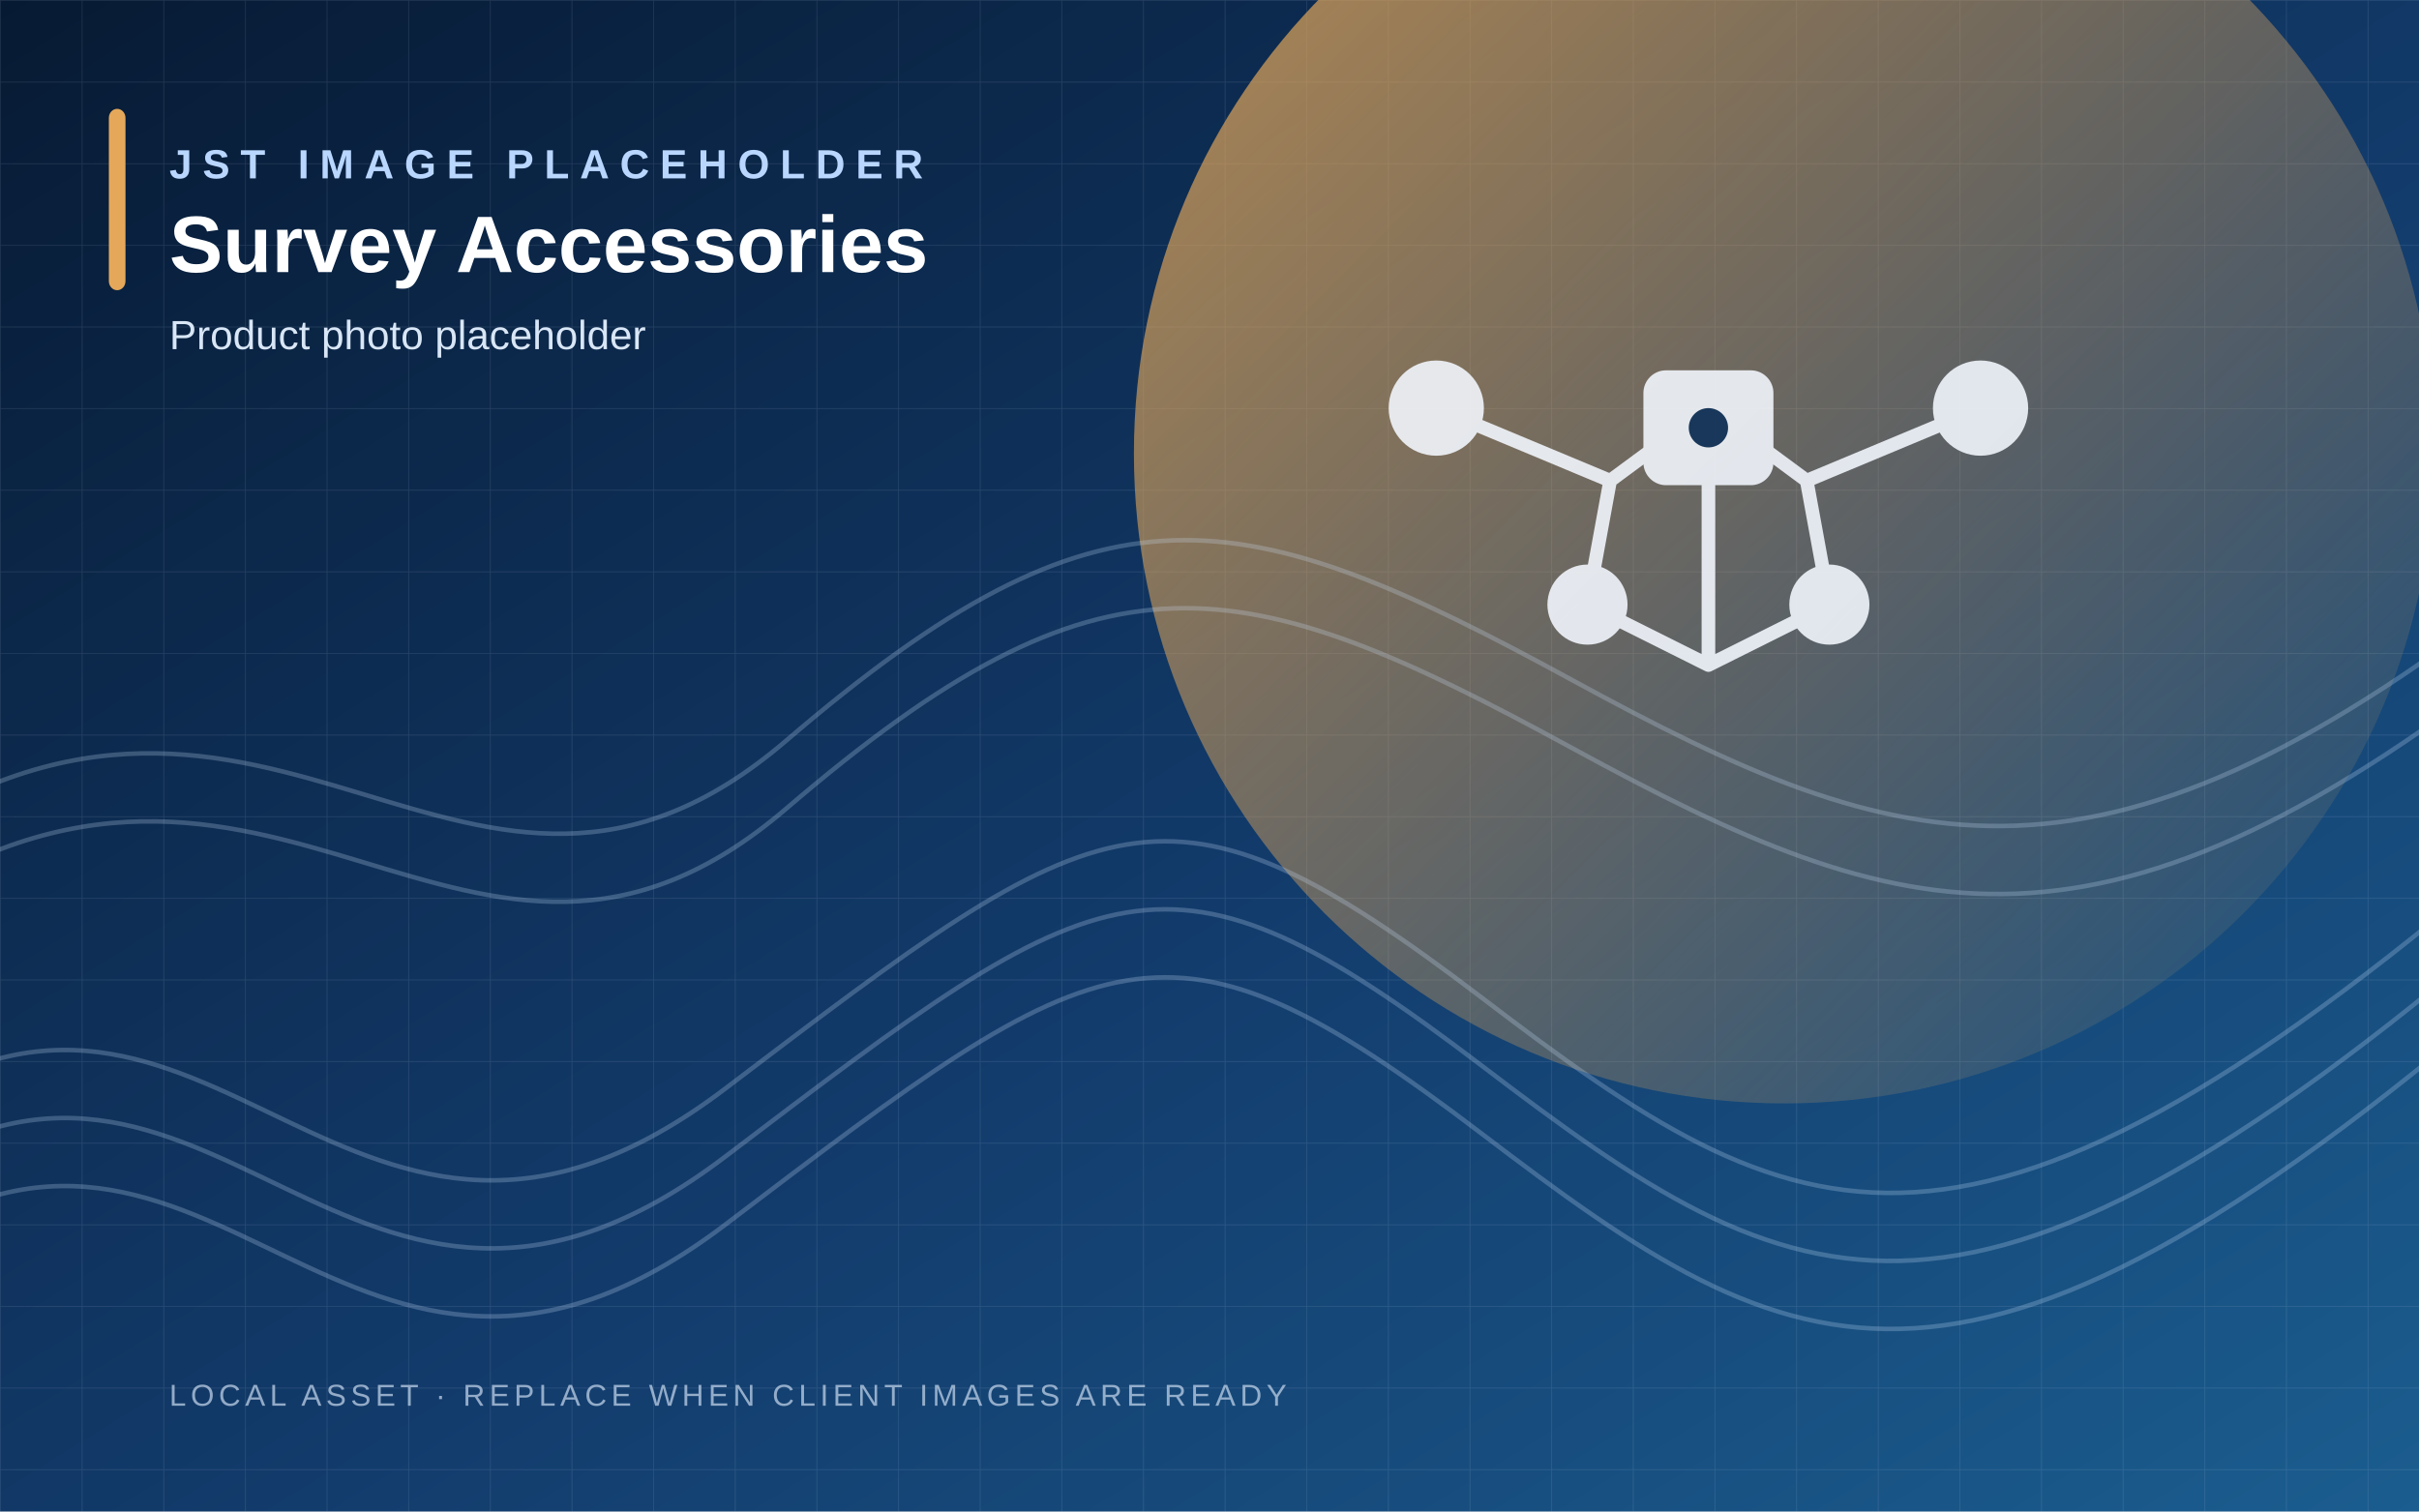
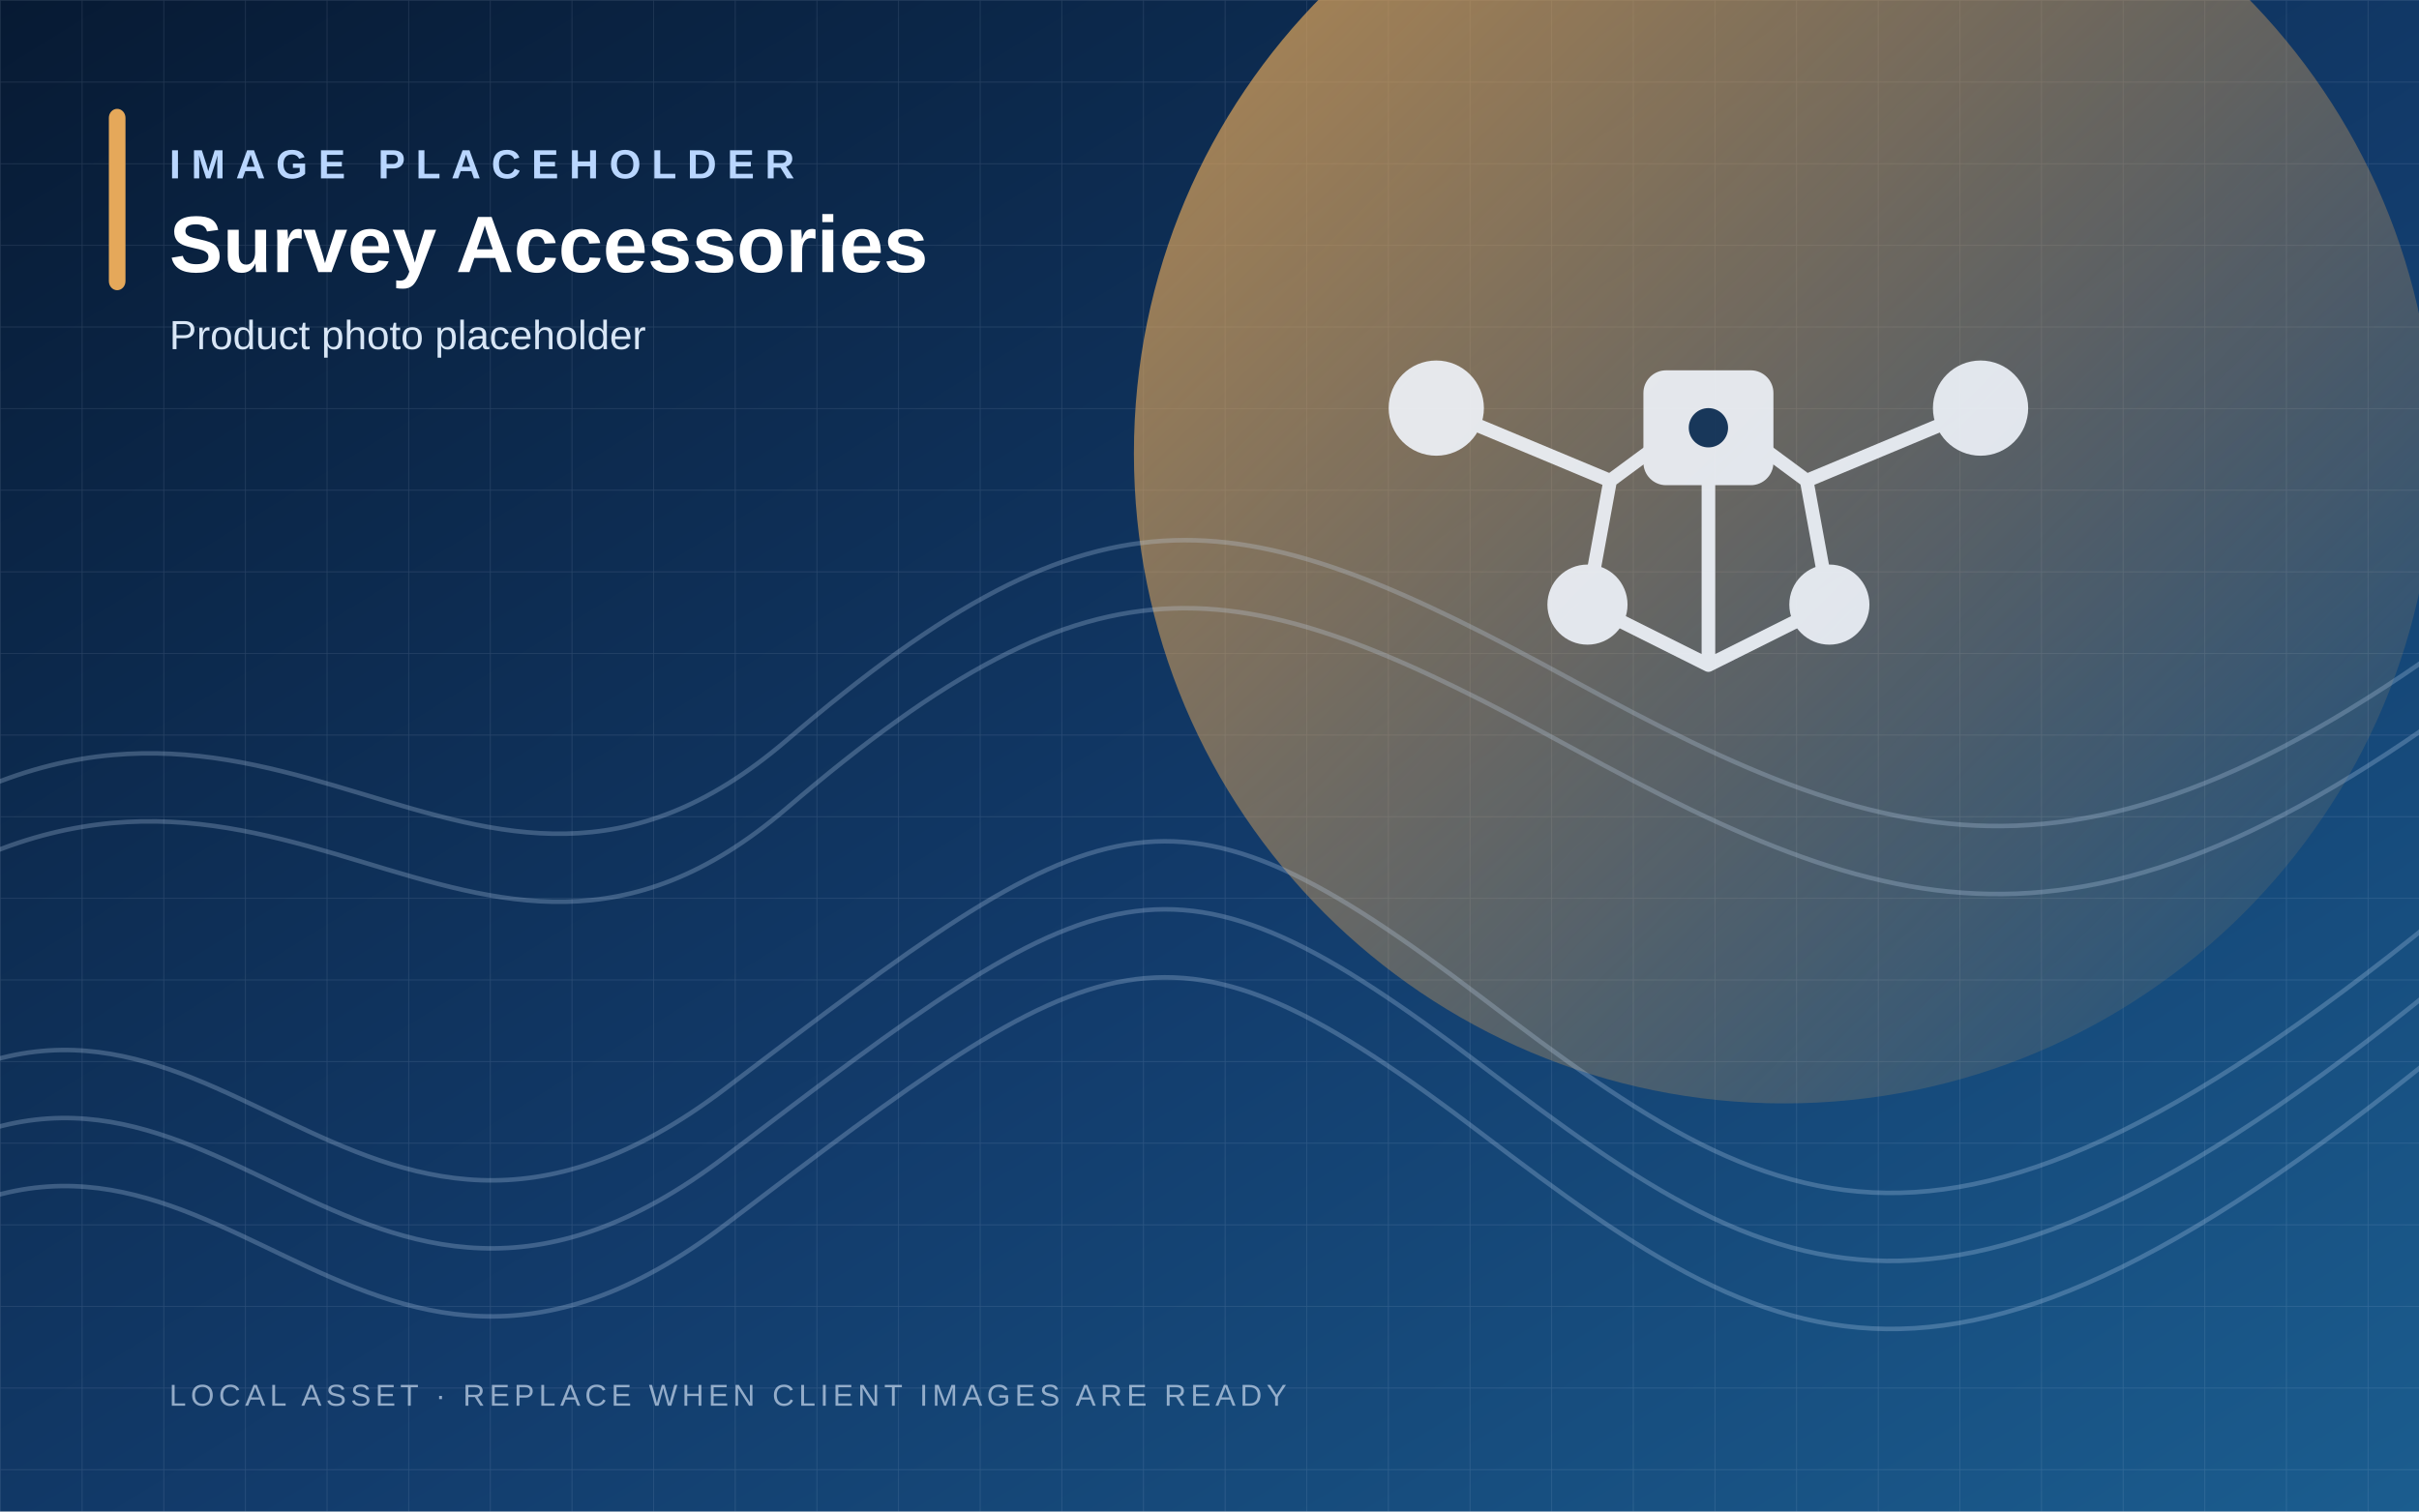
<svg xmlns="http://www.w3.org/2000/svg" viewBox="0 0 1600 1000" role="img" aria-labelledby="title desc">
  <defs>
    <linearGradient id="bg" x1="0" y1="0" x2="1" y2="1">
      <stop offset="0" stop-color="#071a33" />
      <stop offset=".55" stop-color="#123b6b" />
      <stop offset="1" stop-color="#1b5d8f" />
    </linearGradient>
    <linearGradient id="glow" x1="0" y1="0" x2="1" y2="1">
      <stop offset="0" stop-color="#e5a85a" stop-opacity=".8" />
      <stop offset="1" stop-color="#e5a85a" stop-opacity="0" />
    </linearGradient>
    <pattern id="grid" width="54" height="54" patternUnits="userSpaceOnUse">
      <path d="M54 0H0V54" fill="none" stroke="#d9e8ff" stroke-opacity=".12" stroke-width="1" />
    </pattern>
  </defs>
  <rect width="1600" height="1000" fill="url(#bg)" />
  <rect width="1600" height="1000" fill="url(#grid)" />
  <circle cx="1180" cy="300" r="430" fill="url(#glow)" />
  <g fill="none" stroke="#d3e6ff" stroke-opacity=".24" stroke-width="3">
    <path d="M-80 740C140 580 230 910 480 720S770 500 980 660 1300 880 1680 550" />
    <path d="M-80 785C140 625 230 955 480 765S770 545 980 705 1300 925 1680 595" />
    <path d="M-80 830C140 670 230 1000 480 810S770 590 980 750 1300 970 1680 640" />
    <path d="M-80 560C180 380 310 670 520 490S820 330 1040 450 1390 610 1680 380" />
    <path d="M-80 605C180 425 310 715 520 535S820 375 1040 495 1390 655 1680 425" />
  </g>
  <g transform="translate(1130 270)" opacity=".88" stroke="#f4f8ff" stroke-width="9" stroke-linecap="round" stroke-linejoin="round" fill="none">
    <path d="M-180 0L-65 48 0 0 65 48 180 0M-65 48L-80 130 0 170 80 130 65 48M0 0V170" />
    <circle cx="-180" cy="0" r="27" fill="#f4f8ff" />
    <circle cx="180" cy="0" r="27" fill="#f4f8ff" />
    <circle cx="-80" cy="130" r="22" fill="#f4f8ff" />
    <circle cx="80" cy="130" r="22" fill="#f4f8ff" />
    <rect x="-43" y="-25" width="86" height="76" rx="15" fill="#f4f8ff" stroke="none" />
    <circle cx="0" cy="13" r="13" fill="#0d315a" stroke="none" />
  </g>
  <rect x="72" y="72" width="11" height="120" rx="6" fill="#e5a85a" />
-   <text x="112" y="118" fill="#b9d6ff" font-family="Arial,Helvetica,sans-serif" font-weight="700" font-size="27" letter-spacing="7">JST IMAGE PLACEHOLDER</text>
+   <text x="112" y="118" fill="#b9d6ff" font-family="Arial,Helvetica,sans-serif" font-weight="700" font-size="27" letter-spacing="7"> IMAGE PLACEHOLDER</text>
  <text x="112" y="180" fill="#ffffff" font-family="Arial,Helvetica,sans-serif" font-weight="700" font-size="53">Survey Accessories</text>
  <text x="112" y="231" fill="#d8e6f6" font-family="Arial,Helvetica,sans-serif" font-size="27">Product photo placeholder</text>
  <text x="112" y="930" fill="#bdd0e6" fill-opacity=".75" font-family="Arial,Helvetica,sans-serif" font-size="20" letter-spacing="3">LOCAL ASSET · REPLACE WHEN CLIENT IMAGES ARE READY</text>
</svg>
